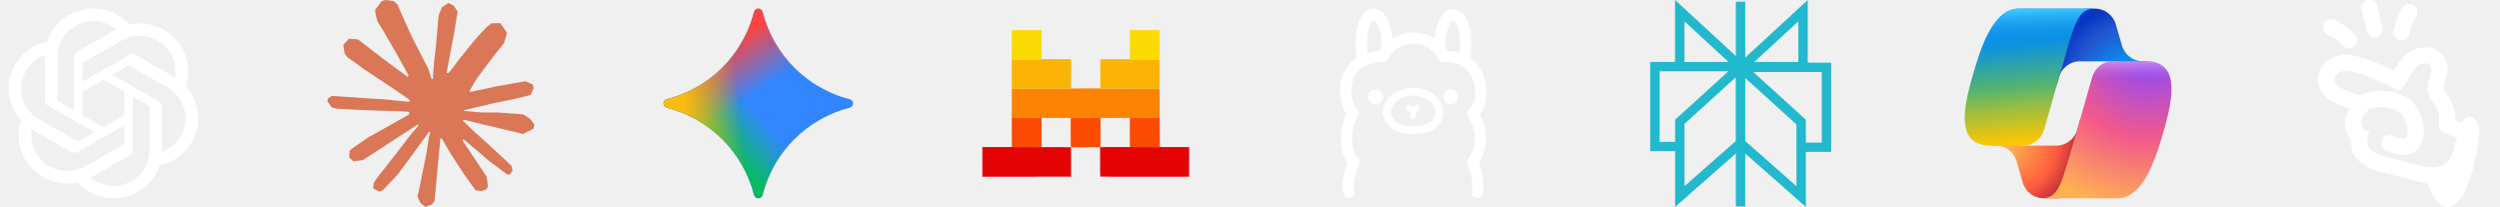
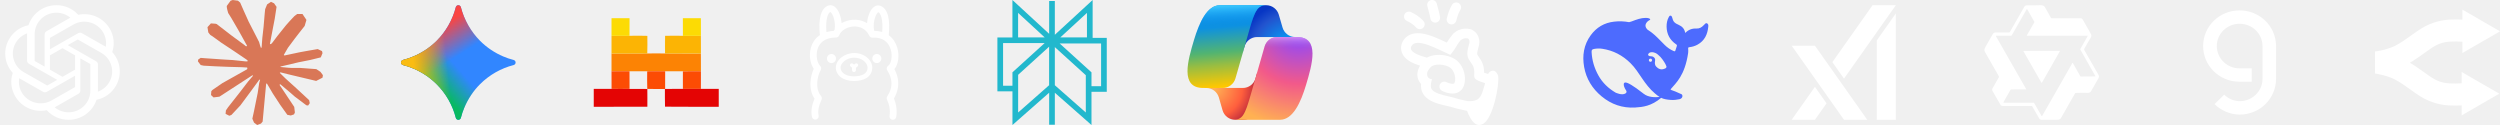
- <svg xmlns="http://www.w3.org/2000/svg" viewBox="0 0 290 24" width="290" height="24" role="img" aria-label="Works with openai, claude, gemini, mistral, ollama, perplexity, copilot, manus">
+ <svg xmlns="http://www.w3.org/2000/svg" viewBox="0 0 480 24" width="480" height="24" role="img" aria-label="Works with openai, claude, gemini, mistral, ollama, perplexity, copilot, manus, deepseek, grok, qwen, groq, openrouter">
  <g transform="translate(0.000 0.000) scale(1)" fill="#FFFFFF" fill-rule="evenodd">
    <path d="M21.55 10.004a5.416 5.416 0 00-.478-4.501c-1.217-2.09-3.662-3.166-6.05-2.66A5.59 5.59 0 0010.831 1C8.39.995 6.224 2.546 5.473 4.838A5.553 5.553 0 001.76 7.496a5.487 5.487 0 00.691 6.5 5.416 5.416 0 00.477 4.502c1.217 2.09 3.662 3.165 6.05 2.66A5.586 5.586 0 0013.168 23c2.443.006 4.61-1.546 5.361-3.84a5.553 5.553 0 003.715-2.66 5.488 5.488 0 00-.693-6.497v.001zm-8.381 11.558a4.199 4.199 0 01-2.675-.954c.034-.018.093-.05.132-.074l4.44-2.53a.71.71 0 00.364-.623v-6.176l1.877 1.069c.02.01.033.029.036.05v5.115c-.003 2.274-1.87 4.118-4.174 4.123zM4.192 17.78a4.059 4.059 0 01-.498-2.763c.032.02.09.055.131.078l4.44 2.53c.225.13.504.13.73 0l5.42-3.088v2.138a.068.068 0 01-.027.057L9.9 19.288c-1.999 1.136-4.552.46-5.707-1.51h-.001zM3.023 8.216A4.15 4.15 0 015.198 6.41l-.002.151v5.06a.711.711 0 00.364.624l5.42 3.087-1.876 1.07a.067.067 0 01-.063.005l-4.489-2.559c-1.995-1.14-2.679-3.658-1.53-5.63h.001zm15.417 3.54l-5.42-3.088L14.896 7.6a.067.067 0 01.063-.006l4.489 2.557c1.998 1.14 2.683 3.662 1.529 5.633a4.163 4.163 0 01-2.174 1.807V12.38a.71.71 0 00-.363-.623zm1.867-2.773a6.04 6.04 0 00-.132-.078l-4.44-2.53a.731.731 0 00-.729 0l-5.42 3.088V7.325a.068.068 0 01.027-.057L14.1 4.713c2-1.137 4.555-.46 5.707 1.513.487.833.664 1.809.499 2.757h.001zm-11.741 3.81l-1.877-1.068a.065.065 0 01-.036-.051V6.559c.001-2.277 1.873-4.122 4.181-4.12.976 0 1.92.338 2.671.954-.034.018-.092.05-.131.073l-4.44 2.53a.71.71 0 00-.365.623l-.003 6.173v.002zm1.02-2.168L12 9.25l2.414 1.375v2.75L12 14.75l-2.415-1.375v-2.75z" />
  </g>
  <g transform="translate(38.000 0.000) scale(1)">
    <path d="M4.709 15.955l4.72-2.647.08-.23-.08-.128H9.2l-.79-.048-2.698-.073-2.339-.097-2.266-.122-.571-.121L0 11.784l.055-.352.48-.321.686.06 1.52.103 2.278.158 1.652.097 2.449.255h.389l.055-.157-.134-.098-.103-.097-2.358-1.596-2.552-1.688-1.336-.972-.724-.491-.364-.462-.158-1.008.656-.722.881.06.225.061.893.686 1.908 1.476 2.491 1.833.365.304.145-.103.019-.073-.164-.274-1.355-2.446-1.446-2.49-.644-1.032-.17-.619a2.97 2.97 0 01-.104-.729L6.283.134 6.696 0l.996.134.42.364.62 1.414 1.002 2.229 1.555 3.03.456.898.243.832.091.255h.158V9.01l.128-1.706.237-2.095.23-2.695.08-.76.376-.91.747-.492.584.28.48.685-.067.444-.286 1.851-.559 2.903-.364 1.942h.212l.243-.242.985-1.306 1.652-2.064.73-.82.85-.904.547-.431h1.033l.76 1.129-.34 1.166-1.064 1.347-.881 1.142-1.264 1.7-.79 1.36.073.11.188-.02 2.856-.606 1.543-.28 1.841-.315.833.388.091.395-.328.807-1.969.486-2.309.462-3.439.813-.042.03.049.061 1.549.146.662.036h1.622l3.02.225.79.522.474.638-.079.485-1.215.62-1.64-.389-3.829-.91-1.312-.329h-.182v.11l1.093 1.068 2.006 1.81 2.509 2.33.127.578-.322.455-.34-.049-2.205-1.657-.851-.747-1.926-1.62h-.128v.17l.444.649 2.345 3.521.122 1.08-.17.353-.608.213-.668-.122-1.374-1.925-1.415-2.167-1.143-1.943-.14.08-.674 7.254-.316.37-.729.28-.607-.461-.322-.747.322-1.476.389-1.924.315-1.53.286-1.9.17-.632-.012-.042-.14.018-1.434 1.967-2.18 2.945-1.726 1.845-.414.164-.717-.37.067-.662.401-.589 2.388-3.036 1.44-1.882.93-1.086-.006-.158h-.055L4.132 18.56l-1.13.146-.487-.456.061-.746.231-.243 1.908-1.312-.006.006z" fill="#D97757" fill-rule="nonzero" />
  </g>
  <g transform="translate(76.000 0.000) scale(1)">
    <path d="M20.616 10.835a14.147 14.147 0 01-4.45-3.001 14.111 14.111 0 01-3.678-6.452.503.503 0 00-.975 0 14.134 14.134 0 01-3.679 6.452 14.155 14.155 0 01-4.45 3.001c-.65.28-1.318.505-2.002.678a.502.502 0 000 .975c.684.172 1.35.397 2.002.677a14.147 14.147 0 014.45 3.001 14.112 14.112 0 013.679 6.453.502.502 0 00.975 0c.172-.685.397-1.351.677-2.003a14.145 14.145 0 013.001-4.45 14.113 14.113 0 016.453-3.678.503.503 0 000-.975 13.245 13.245 0 01-2.003-.678z" fill="#3186FF" />
    <path d="M20.616 10.835a14.147 14.147 0 01-4.45-3.001 14.111 14.111 0 01-3.678-6.452.503.503 0 00-.975 0 14.134 14.134 0 01-3.679 6.452 14.155 14.155 0 01-4.45 3.001c-.65.28-1.318.505-2.002.678a.502.502 0 000 .975c.684.172 1.35.397 2.002.677a14.147 14.147 0 014.45 3.001 14.112 14.112 0 013.679 6.453.502.502 0 00.975 0c.172-.685.397-1.351.677-2.003a14.145 14.145 0 013.001-4.45 14.113 14.113 0 016.453-3.678.503.503 0 000-.975 13.245 13.245 0 01-2.003-.678z" fill="url(#gemini-lobe-icons-gemini-fill-0)" />
    <path d="M20.616 10.835a14.147 14.147 0 01-4.45-3.001 14.111 14.111 0 01-3.678-6.452.503.503 0 00-.975 0 14.134 14.134 0 01-3.679 6.452 14.155 14.155 0 01-4.45 3.001c-.65.28-1.318.505-2.002.678a.502.502 0 000 .975c.684.172 1.35.397 2.002.677a14.147 14.147 0 014.45 3.001 14.112 14.112 0 013.679 6.453.502.502 0 00.975 0c.172-.685.397-1.351.677-2.003a14.145 14.145 0 013.001-4.45 14.113 14.113 0 016.453-3.678.503.503 0 000-.975 13.245 13.245 0 01-2.003-.678z" fill="url(#gemini-lobe-icons-gemini-fill-1)" />
    <path d="M20.616 10.835a14.147 14.147 0 01-4.45-3.001 14.111 14.111 0 01-3.678-6.452.503.503 0 00-.975 0 14.134 14.134 0 01-3.679 6.452 14.155 14.155 0 01-4.45 3.001c-.65.28-1.318.505-2.002.678a.502.502 0 000 .975c.684.172 1.35.397 2.002.677a14.147 14.147 0 014.45 3.001 14.112 14.112 0 013.679 6.453.502.502 0 00.975 0c.172-.685.397-1.351.677-2.003a14.145 14.145 0 013.001-4.45 14.113 14.113 0 016.453-3.678.503.503 0 000-.975 13.245 13.245 0 01-2.003-.678z" fill="url(#gemini-lobe-icons-gemini-fill-2)" />
    <defs>
      <linearGradient gradientUnits="userSpaceOnUse" id="gemini-lobe-icons-gemini-fill-0" x1="7" x2="11" y1="15.5" y2="12">
        <stop stop-color="#08B962" />
        <stop offset="1" stop-color="#08B962" stop-opacity="0" />
      </linearGradient>
      <linearGradient gradientUnits="userSpaceOnUse" id="gemini-lobe-icons-gemini-fill-1" x1="8" x2="11.5" y1="5.5" y2="11">
        <stop stop-color="#F94543" />
        <stop offset="1" stop-color="#F94543" stop-opacity="0" />
      </linearGradient>
      <linearGradient gradientUnits="userSpaceOnUse" id="gemini-lobe-icons-gemini-fill-2" x1="3.5" x2="17.5" y1="13.5" y2="12">
        <stop stop-color="#FABC12" />
        <stop offset=".46" stop-color="#FABC12" stop-opacity="0" />
      </linearGradient>
    </defs>
  </g>
  <g transform="translate(114.000 3.497) scale(0.06038)">
    <defs id="mistral-ai-defs1" />
    <g id="mistral-ai-svgg">
      <path id="mistral-ai-path0" d="M340.814 84.181 C 340.814 99.640,340.848 105.964,340.890 98.234 C 340.932 90.505,340.932 77.857,340.890 70.127 C 340.848 62.398,340.814 68.722,340.814 84.181 M170.339 112.147 C 170.069 112.321,149.330 112.422,113.206 112.425 L 56.497 112.429 56.497 140.494 L 56.497 168.558 106.285 168.691 C 157.316 168.827,261.045 168.838,312.147 168.714 L 340.819 168.644 340.746 140.537 L 340.673 112.429 283.771 112.429 C 246.141 112.429,226.810 112.334,226.695 112.147 C 226.459 111.765,170.929 111.765,170.339 112.147 " stroke="none" fill="#fc8304" fill-rule="evenodd" />
      <path id="mistral-ai-path1" d="M340.814 140.395 C 340.814 155.855,340.848 162.179,340.890 154.449 C 340.932 146.720,340.932 134.071,340.890 126.342 C 340.848 118.612,340.814 124.936,340.814 140.395 M56.566 196.679 L 56.638 224.718 84.605 224.795 C 99.986 224.838,112.857 224.803,113.208 224.719 L 113.845 224.565 113.773 196.675 L 113.701 168.785 85.097 168.713 L 56.494 168.641 56.566 196.679 M169.962 168.832 C 169.555 169.240,169.748 224.485,170.158 224.826 C 170.438 225.058,178.144 225.125,198.759 225.072 L 226.977 225.000 227.049 196.822 L 227.121 168.644 198.636 168.644 C 182.969 168.644,170.066 168.729,169.962 168.832 M283.464 168.997 C 283.389 169.191,283.362 181.808,283.402 197.034 L 283.475 224.718 312.006 224.718 L 340.537 224.718 340.678 196.681 L 340.819 168.644 312.209 168.644 C 289.580 168.644,283.570 168.718,283.464 168.997 " stroke="none" fill="#fc4c04" fill-rule="evenodd" />
      <path id="mistral-ai-path2" d="M340.814 27.966 C 340.814 43.425,340.848 49.749,340.890 42.020 C 340.932 34.290,340.932 21.642,340.890 13.912 C 340.848 6.183,340.814 12.507,340.814 27.966 M113.702 55.930 C 113.586 56.118,103.890 56.215,85.012 56.215 L 56.497 56.215 56.497 84.322 L 56.497 112.429 113.112 112.429 C 144.251 112.429,169.929 112.352,170.175 112.258 C 170.630 112.083,170.900 57.271,170.452 56.102 C 170.246 55.566,114.032 55.396,113.702 55.930 M226.869 56.033 C 226.637 56.314,226.570 63.946,226.623 84.353 L 226.695 112.288 283.757 112.359 L 340.819 112.431 340.746 84.323 L 340.673 56.215 312.161 56.215 C 293.458 56.215,283.589 56.118,283.475 55.932 C 283.178 55.452,227.269 55.552,226.869 56.033 " stroke="none" fill="#fcb404" fill-rule="evenodd" />
      <path id="mistral-ai-path3" d="M56.497 28.109 L 56.497 56.217 85.099 56.145 L 113.701 56.073 113.773 28.037 L 113.845 0.000 85.171 0.000 L 56.497 0.000 56.497 28.109 M283.403 28.037 L 283.475 56.073 312.147 56.145 L 340.819 56.217 340.746 28.109 L 340.673 0.000 312.002 -0.000 L 283.331 -0.000 283.403 28.037 M226.407 84.181 C 226.407 99.484,226.441 105.745,226.483 98.093 C 226.525 90.441,226.525 77.920,226.483 70.268 C 226.441 62.617,226.407 68.877,226.407 84.181 " stroke="none" fill="#fcdb04" fill-rule="evenodd" />
      <path id="mistral-ai-path4" d="M340.677 196.751 L 340.537 224.718 284.084 224.613 C 238.408 224.529,227.501 224.578,226.951 224.873 L 226.271 225.237 226.271 253.099 C 226.271 274.392,226.351 281.040,226.610 281.299 C 226.872 281.562,246.271 281.638,312.203 281.638 L 397.458 281.638 397.458 253.107 L 397.458 224.576 369.210 224.576 L 340.963 224.576 340.891 196.681 L 340.818 168.785 340.677 196.751 M0.000 253.155 L 0.000 281.639 85.240 281.568 L 170.480 281.497 170.552 253.420 C 170.599 235.209,170.526 225.225,170.345 225.007 C 170.129 224.748,150.516 224.670,85.033 224.670 L 0.000 224.670 0.000 253.155 " stroke="none" fill="#e40404" fill-rule="evenodd" />
    </g>
  </g>
  <g transform="translate(152.000 0.000) scale(1)" fill="#FFFFFF" fill-rule="evenodd">
    <path d="M7.905 1.09c.216.085.411.225.588.41.295.306.544.744.734 1.263.191.522.315 1.1.362 1.68a5.054 5.054 0 012.049-.636l.051-.004c.87-.07 1.73.087 2.48.474.101.053.2.11.297.17.05-.569.172-1.134.36-1.644.19-.52.439-.957.733-1.264a1.67 1.67 0 01.589-.41c.257-.1.53-.118.796-.042.401.114.745.368 1.016.737.248.337.434.769.561 1.287.23.934.27 2.163.115 3.645l.053.04.026.019c.757.576 1.284 1.397 1.563 2.35.435 1.487.216 3.155-.534 4.088l-.018.021.002.003c.417.762.67 1.567.724 2.4l.002.03c.064 1.065-.2 2.137-.814 3.19l-.007.01.01.024c.472 1.157.62 2.322.438 3.486l-.006.039a.651.651 0 01-.747.536.648.648 0 01-.54-.742c.167-1.033.01-2.069-.48-3.123a.643.643 0 01.04-.617l.004-.006c.604-.924.854-1.83.8-2.72-.046-.779-.325-1.544-.8-2.273a.644.644 0 01.18-.886l.009-.006c.243-.159.467-.565.58-1.12a4.229 4.229 0 00-.095-1.974c-.205-.7-.58-1.284-1.105-1.683-.595-.454-1.383-.673-2.38-.61a.653.653 0 01-.632-.371c-.314-.665-.772-1.141-1.343-1.436a3.288 3.288 0 00-1.772-.332c-1.245.099-2.343.801-2.67 1.686a.652.652 0 01-.61.425c-1.067.002-1.893.252-2.497.703-.522.39-.878.935-1.066 1.588a4.07 4.07 0 00-.068 1.886c.112.558.331 1.02.582 1.269l.008.007c.212.207.257.53.109.785-.36.622-.629 1.549-.673 2.44-.05 1.018.186 1.902.719 2.536l.016.019a.643.643 0 01.095.69c-.576 1.236-.753 2.252-.562 3.052a.652.652 0 01-1.269.298c-.243-1.018-.078-2.184.473-3.498l.014-.035-.008-.012a4.339 4.339 0 01-.598-1.309l-.005-.019a5.764 5.764 0 01-.177-1.785c.044-.91.278-1.842.622-2.59l.012-.026-.002-.002c-.293-.418-.51-.953-.63-1.545l-.005-.024a5.352 5.352 0 01.093-2.49c.262-.915.777-1.701 1.536-2.269.06-.045.123-.09.186-.132-.159-1.493-.119-2.73.112-3.67.127-.518.314-.95.562-1.287.27-.368.614-.622 1.015-.737.266-.076.54-.059.797.042zm4.116 9.09c.936 0 1.8.313 2.446.855.63.527 1.005 1.235 1.005 1.94 0 .888-.406 1.58-1.133 2.022-.62.375-1.451.557-2.403.557-1.009 0-1.871-.259-2.493-.734-.617-.47-.963-1.13-.963-1.845 0-.707.398-1.417 1.056-1.946.668-.537 1.55-.849 2.485-.849zm0 .896a3.07 3.07 0 00-1.916.65c-.461.37-.722.835-.722 1.25 0 .428.21.829.61 1.134.455.347 1.124.548 1.943.548.799 0 1.473-.147 1.932-.426.463-.28.7-.686.7-1.257 0-.423-.246-.89-.683-1.256-.484-.405-1.14-.643-1.864-.643zm.662 1.21l.004.004c.12.151.095.37-.056.49l-.292.23v.446a.375.375 0 01-.376.373.375.375 0 01-.376-.373v-.46l-.271-.218a.347.347 0 01-.052-.49.353.353 0 01.494-.051l.215.172.22-.174a.353.353 0 01.49.051zm-5.04-1.919c.478 0 .867.39.867.871a.87.87 0 01-.868.871.87.87 0 01-.867-.87.87.87 0 01.867-.872zm8.706 0c.48 0 .868.39.868.871a.87.87 0 01-.868.871.87.87 0 01-.867-.87.87.87 0 01.867-.872zM7.44 2.3l-.003.002a.659.659 0 00-.285.238l-.005.006c-.138.189-.258.467-.348.832-.17.692-.216 1.631-.124 2.782.43-.128.899-.208 1.404-.237l.01-.001.019-.034c.046-.082.095-.161.148-.239.123-.771.022-1.692-.253-2.444-.134-.364-.297-.65-.453-.813a.628.628 0 00-.107-.09L7.44 2.3zm9.174.04l-.002.001a.628.628 0 00-.107.09c-.156.163-.32.45-.453.814-.29.794-.387 1.776-.23 2.572l.058.097.008.014h.03a5.184 5.184 0 011.466.212c.086-1.124.038-2.043-.128-2.722-.09-.365-.21-.643-.349-.832l-.004-.006a.659.659 0 00-.285-.239h-.004z" />
  </g>
  <g transform="translate(190.000 0.000) scale(1)">
    <path d="M19.785 0v7.272H22.5V17.62h-2.935V24l-7.037-6.194v6.145h-1.091v-6.152L4.392 24v-6.465H1.5V7.188h2.884V0l7.053 6.494V.19h1.09v6.49L19.786 0zm-7.257 9.044v7.319l5.946 5.234V14.44l-5.946-5.397zm-1.099-.08l-5.946 5.398v7.235l5.946-5.234V8.965zm8.136 7.58h1.844V8.349H13.46l6.105 5.54v2.655zm-8.982-8.28H2.59v8.195h1.8v-2.576l6.192-5.62zM5.475 2.476v4.71h5.115l-5.115-4.71zm13.219 0l-5.115 4.71h5.115v-4.71z" fill="#22B8CD" fill-rule="nonzero" />
  </g>
  <g transform="translate(228.000 0.000) scale(1)">
    <path d="M17.533 1.829A2.528 2.528 0 0015.11 0h-.737a2.531 2.531 0 00-2.484 2.087l-1.263 6.937.314-1.08a2.528 2.528 0 012.424-1.833h4.284l1.797.706 1.731-.706h-.505a2.528 2.528 0 01-2.423-1.829l-.715-2.453z" fill="url(#copilot-lobe-icons-copilot-fill-0)" transform="translate(0 1)" />
    <path d="M6.726 20.16A2.528 2.528 0 009.152 22h1.566c1.37 0 2.49-1.1 2.525-2.48l.17-6.69-.357 1.228a2.528 2.528 0 01-2.423 1.83h-4.32l-1.54-.842-1.667.843h.497c1.124 0 2.113.75 2.426 1.84l.697 2.432z" fill="url(#copilot-lobe-icons-copilot-fill-1)" transform="translate(0 1)" />
    <path d="M15 0H6.252c-2.5 0-4 3.331-5 6.662-1.184 3.947-2.734 9.225 1.75 9.225H6.78c1.13 0 2.12-.753 2.43-1.847.657-2.317 1.809-6.359 2.713-9.436.46-1.563.842-2.906 1.43-3.742A1.97 1.97 0 0115 0" fill="url(#copilot-lobe-icons-copilot-fill-2)" transform="translate(0 1)" />
    <path d="M15 0H6.252c-2.5 0-4 3.331-5 6.662-1.184 3.947-2.734 9.225 1.75 9.225H6.78c1.13 0 2.12-.753 2.43-1.847.657-2.317 1.809-6.359 2.713-9.436.46-1.563.842-2.906 1.43-3.742A1.97 1.97 0 0115 0" fill="url(#copilot-lobe-icons-copilot-fill-3)" transform="translate(0 1)" />
    <path d="M9 22h8.749c2.5 0 4-3.332 5-6.663 1.184-3.948 2.734-9.227-1.75-9.227H17.22c-1.129 0-2.12.754-2.43 1.848a1149.2 1149.2 0 01-2.713 9.437c-.46 1.564-.842 2.907-1.43 3.743A1.97 1.97 0 019 22" fill="url(#copilot-lobe-icons-copilot-fill-4)" transform="translate(0 1)" />
    <path d="M9 22h8.749c2.5 0 4-3.332 5-6.663 1.184-3.948 2.734-9.227-1.75-9.227H17.22c-1.129 0-2.12.754-2.43 1.848a1149.2 1149.2 0 01-2.713 9.437c-.46 1.564-.842 2.907-1.43 3.743A1.97 1.97 0 019 22" fill="url(#copilot-lobe-icons-copilot-fill-5)" transform="translate(0 1)" />
    <defs>
      <radialGradient cx="85.44%" cy="100.653%" fx="85.44%" fy="100.653%" gradientTransform="scale(-.8553 -1) rotate(50.927 2.041 -1.946)" id="copilot-lobe-icons-copilot-fill-0" r="105.116%">
        <stop offset="9.6%" stop-color="#00AEFF" />
        <stop offset="77.3%" stop-color="#2253CE" />
        <stop offset="100%" stop-color="#0736C4" />
      </radialGradient>
      <radialGradient cx="18.143%" cy="32.928%" fx="18.143%" fy="32.928%" gradientTransform="scale(.8897 1) rotate(52.069 .193 .352)" id="copilot-lobe-icons-copilot-fill-1" r="95.612%">
        <stop offset="0%" stop-color="#FFB657" />
        <stop offset="63.4%" stop-color="#FF5F3D" />
        <stop offset="92.3%" stop-color="#C02B3C" />
      </radialGradient>
      <radialGradient cx="82.987%" cy="-9.792%" fx="82.987%" fy="-9.792%" gradientTransform="scale(-1 -.9441) rotate(-70.872 .142 1.17)" id="copilot-lobe-icons-copilot-fill-4" r="140.622%">
        <stop offset="6.6%" stop-color="#8C48FF" />
        <stop offset="50%" stop-color="#F2598A" />
        <stop offset="89.6%" stop-color="#FFB152" />
      </radialGradient>
      <linearGradient id="copilot-lobe-icons-copilot-fill-2" x1="39.465%" x2="46.884%" y1="12.117%" y2="103.774%">
        <stop offset="15.6%" stop-color="#0D91E1" />
        <stop offset="48.7%" stop-color="#52B471" />
        <stop offset="65.2%" stop-color="#98BD42" />
        <stop offset="93.7%" stop-color="#FFC800" />
      </linearGradient>
      <linearGradient id="copilot-lobe-icons-copilot-fill-3" x1="45.949%" x2="50%" y1="0%" y2="100%">
        <stop offset="0%" stop-color="#3DCBFF" />
        <stop offset="24.7%" stop-color="#0588F7" stop-opacity="0" />
      </linearGradient>
      <linearGradient id="copilot-lobe-icons-copilot-fill-5" x1="83.507%" x2="83.453%" y1="-6.106%" y2="21.131%">
        <stop offset="5.8%" stop-color="#F8ADFA" />
        <stop offset="70.8%" stop-color="#A86EDD" stop-opacity="0" />
      </linearGradient>
    </defs>
  </g>
  <g transform="translate(266.000 0.000) scale(1)" fill="#FFFFFF" fill-rule="evenodd">
    <path d="M8.047 1.163A.936.936 0 119.863.709c.063.256.132.508.2.76l.005.016c.158.58.315 1.16.416 1.771a.936.936 0 11-1.847.305c-.085-.517-.203-.949-.346-1.473v-.002c-.075-.274-.157-.573-.244-.923zM3.67 2.753a.936.936 0 00.428 1.252c.667.327 1.245.65 1.818 1.295a.936.936 0 001.4-1.242C6.5 3.138 5.66 2.687 4.922 2.325a.936.936 0 00-1.252.428z" />
    <path clip-rule="evenodd" d="M15.672 21.284c-.17-.036-.356-.075-.546-.117-.7-.152-1.65-.365-2.097-.513l-.033-.011-.032-.012c-.198-.074-.534-.156-1.09-.283l-.103-.023c-.48-.11-1.07-.244-1.63-.413-.578-.176-1.294-.437-1.903-.862-.638-.446-1.364-1.232-1.404-2.412a5.024 5.024 0 01.009-.51 2.716 2.716 0 01-.65-1.24 2.632 2.632 0 01.03-1.275c.083-.317.21-.594.316-.8.036-.07.073-.14.11-.206-.35-.111-.747-.248-1.133-.412-.503-.215-1.218-.57-1.752-1.141a2.798 2.798 0 01-.71-1.327 2.55 2.55 0 01.226-1.68c.604-1.208 1.757-1.635 2.782-1.672.926-.033 1.912.226 2.795.536.804.282 1.955.807 2.933 1.264.322-.529.747-1.126 1.149-1.608l.08-.095.092-.084a3.43 3.43 0 012.06-.887 3.559 3.559 0 011.059.08l.036.008.023.007h.003l.002.001s.002 0-.477 1.786l.479-1.786.208.058.19.102c.964.516 1.238 1.406 1.31 1.876a2.9 2.9 0 01-.008.903l-.003.018v.005l-1.858-.37 1.857.371-.01.054-.3 1.19c-.058.292-.065.459-.062.547a.286.286 0 00.016.107v.001c.013.03.043.095.154.263.043.066.088.131.144.214l.058.084c.08.118.174.257.274.412.623.97.684 1.902.68 2.499v.026l.238.078.103.032.153.049c.076.024.173.056.267.09.11-.202.407-.636.945-.636.702 0 .99.987.99.987.275 1.838-.98 8.013-2.794 9.164-1.386.88-2.413-.427-3.176-2.437zM8.72 12.868c.118-.119.47-.37 1.136-.445a4.337 4.337 0 012.228.365c.623.276 1.053.908 1.233 1.667.088.371.104.731.066 1.025-.04.31-.128.465-.169.511-.05.058-.228.157-.721.053a3.417 3.417 0 01-.764-.266l-.006-.003a.936.936 0 00-.861 1.662h.001l.003.002.008.004.024.012a4.888 4.888 0 00.34.152c.215.086.52.194.866.267.615.13 1.75.23 2.52-.652.37-.424.548-.98.615-1.501a4.789 4.789 0 00-.1-1.697c-.268-1.128-.976-2.362-2.297-2.948a6.208 6.208 0 00-3.195-.513c-.619.07-1.211.242-1.69.504l-.02-.006h-.004c-1.183-.338-3.536-1.01-2.956-2.17.44-.88 1.643-.807 3.275-.234.663.232 1.584.647 2.453 1.051.27.125.534.25.784.367l.974.454c.693-.832.962-1.29 1.2-1.695.163-.278.312-.53.573-.862l.025-.032a9.902 9.902 0 01.146-.18.895.895 0 01.02-.017c.642-.567 1.389-.36 1.389-.36.427.228.318.806.318.806l-.296 1.178c-.284 1.386.03 1.845.547 2.6.09.133.188.275.29.433.412.643.392 1.26.377 1.765-.01.324-.019.602.09.809.224.425 1.06.69 1.61.862.132.042.247.078.333.11l.059.023c-.078.24-.148.489-.218.737-.313 1.103-.623 2.202-1.55 2.53-.632.225-1.263.214-1.71.156-.786-.17-1.716-.379-2.066-.495-.363-.135-.871-.25-1.424-.377-1.316-.3-2.883-.656-3.331-1.462a.975.975 0 01-.125-.447c-.026-.74.234-1.404.234-1.404s-.403.002-.685-.27a.853.853 0 01-.238-.431c-.03-.13-.042-.28-.025-.44.008 0 .012-.008.012-.028 0-.234.234-.702.702-1.17z" />
    <path d="M14.077.604a.936.936 0 01.315 1.285c-.355.584-.561 1.181-.786 2.081a.936.936 0 11-1.816-.454c.243-.971.504-1.778 1.002-2.598a.936.936 0 011.285-.314z" />
  </g>
+   <g transform="translate(304.000 0.000) scale(1)">
+     <path fill="#4D6BFE" d="M23.748 4.482c-.254-.124-.364.113-.512.234-.051.039-.094.09-.137.136-.372.397-.806.657-1.373.626-.829-.046-1.537.214-2.163.848-.133-.782-.575-1.248-1.247-1.548-.352-.156-.708-.311-.955-.65-.172-.241-.219-.51-.305-.774-.055-.16-.11-.323-.293-.35-.2-.031-.278.136-.356.276-.313.572-.434 1.202-.422 1.84.027 1.436.633 2.58 1.838 3.393.137.093.172.187.129.323-.082.28-.18.552-.266.833-.055.179-.137.217-.329.14a5.526 5.526 0 0 1-1.736-1.18c-.857-.828-1.631-1.742-2.597-2.458a11.365 11.365 0 0 0-.689-.471c-.985-.957.13-1.743.388-1.836.27-.098.093-.432-.779-.428-.872.004-1.67.295-2.687.684a3.055 3.055 0 0 1-.465.137 9.597 9.597 0 0 0-2.883-.102c-1.885.21-3.39 1.102-4.497 2.623C.082 8.606-.231 10.684.152 12.85c.403 2.284 1.569 4.175 3.36 5.653 1.858 1.533 3.997 2.284 6.438 2.14 1.482-.085 3.133-.284 4.994-1.86.47.234.962.327 1.78.397.63.059 1.236-.03 1.705-.128.735-.156.684-.837.419-.961-2.155-1.004-1.682-.595-2.113-.926 1.096-1.296 2.746-2.642 3.392-7.003.05-.347.007-.565 0-.845-.004-.17.035-.237.23-.256a4.173 4.173 0 0 0 1.545-.475c1.396-.763 1.96-2.015 2.093-3.517.02-.23-.004-.467-.247-.588zM11.581 18c-2.089-1.642-3.102-2.183-3.52-2.16-.392.024-.321.471-.235.763.09.288.207.486.371.739.114.167.192.416-.113.603-.673.416-1.842-.14-1.897-.167-1.361-.802-2.5-1.86-3.301-3.307-.774-1.393-1.224-2.887-1.298-4.482-.02-.386.093-.522.477-.592a4.696 4.696 0 0 1 1.529-.039c2.132.312 3.946 1.265 5.468 2.774.868.86 1.525 1.887 2.202 2.891.72 1.066 1.494 2.082 2.48 2.914.348.292.625.514.891.677-.802.09-2.14.11-3.054-.614zm1-6.44a.306.306 0 0 1 .415-.287.302.302 0 0 1 .2.288.306.306 0 0 1-.31.307.303.303 0 0 1-.304-.308zm3.11 1.596c-.2.081-.399.151-.59.16a1.245 1.245 0 0 1-.798-.254c-.274-.23-.47-.358-.552-.758a1.73 1.73 0 0 1 .016-.588c.07-.327-.008-.537-.239-.727-.187-.156-.426-.199-.688-.199a.559.559 0 0 1-.254-.078.253.253 0 0 1-.114-.358c.028-.054.16-.186.192-.21.356-.202.767-.136 1.146.016.352.144.618.408 1.001.782.391.451.462.576.685.914.176.265.336.537.445.848.067.195-.019.354-.25.452z" />
+   </g>
+   <g transform="translate(342.000 0.000) scale(1)" fill="#FFFFFF" fill-rule="evenodd">
+     <path d="M6.469 8.776L16.512 23h-4.464L2.005 8.776H6.47zm-.004 7.9l2.233 3.164L6.467 23H2l4.465-6.324zM22 2.582V23h-3.659V7.764L22 2.582zM22 1l-9.952 14.095-2.233-3.163L17.533 1H22z" />
+   </g>
+   <g transform="translate(380.000 0.000) scale(1)" fill="#FFFFFF" fill-rule="evenodd">
+     <path d="M12.604 1.34c.393.69.784 1.382 1.174 2.075a.18.18 0 00.157.091h5.552c.174 0 .322.11.446.327l1.454 2.57c.19.337.24.478.024.837-.26.43-.513.864-.76 1.3l-.367.658c-.106.196-.223.28-.04.512l2.652 4.637c.172.301.111.494-.043.77-.437.785-.882 1.564-1.335 2.34-.159.272-.352.375-.68.37-.777-.016-1.552-.01-2.327.016a.099.099 0 00-.081.05 575.097 575.097 0 01-2.705 4.74c-.169.293-.38.363-.725.364-.997.003-2.002.004-3.017.002a.537.537 0 01-.465-.271l-1.335-2.323a.09.09 0 00-.083-.049H4.982c-.285.03-.553-.001-.805-.092l-1.603-2.77a.543.543 0 01-.002-.54l1.207-2.12a.198.198 0 000-.197 550.951 550.951 0 01-1.875-3.272l-.79-1.395c-.16-.31-.173-.496.095-.965.465-.813.927-1.625 1.387-2.436.132-.234.304-.334.584-.335a338.3 338.3 0 012.589-.001.124.124 0 00.107-.063l2.806-4.895a.488.488 0 01.422-.246c.524-.001 1.053 0 1.583-.006L11.704 1c.341-.003.724.032.9.34zm-3.432.403a.06.06 0 00-.052.03L6.254 6.788a.157.157 0 01-.135.078H3.253c-.056 0-.07.025-.041.074l5.81 10.156c.025.042.013.062-.034.063l-2.795.015a.218.218 0 00-.2.116l-1.32 2.31c-.044.078-.021.118.068.118l5.716.008c.046 0 .08.02.104.061l1.403 2.454c.046.081.092.082.139 0l5.006-8.76.783-1.382a.055.055 0 01.096 0l1.424 2.53a.122.122 0 00.107.062l2.763-.02a.04.04 0 00.035-.02.041.041 0 000-.04l-2.9-5.086a.108.108 0 010-.113l.293-.507 1.12-1.977c.024-.041.012-.062-.035-.062H9.2c-.059 0-.073-.026-.043-.077l1.434-2.505a.107.107 0 000-.114L9.225 1.774a.06.06 0 00-.053-.031zm6.29 8.02c.046 0 .058.02.034.06l-.832 1.465-2.613 4.585a.056.056 0 01-.05.029.058.058 0 01-.05-.029L8.498 9.841c-.02-.034-.01-.052.028-.054l.216-.012 6.722-.012z" />
+   </g>
+   <g transform="translate(418.000 0.000) scale(1)" fill="#FFFFFF" fill-rule="evenodd">
+     <path d="M12.036 2c-3.853-.035-7 3-7.036 6.781-.035 3.782 3.055 6.872 6.908 6.907h2.42v-2.566h-2.292c-2.407.028-4.38-1.866-4.408-4.23-.029-2.362 1.901-4.298 4.308-4.326h.1c2.407 0 4.358 1.915 4.365 4.278v6.305c0 2.342-1.944 4.25-4.323 4.279a4.375 4.375 0 01-3.033-1.252l-1.851 1.818A7 7 0 0012.029 22h.092c3.803-.056 6.858-3.083 6.879-6.816v-6.5C18.907 4.963 15.817 2 12.036 2z" />
+   </g>
+   <g transform="translate(456.000 0.000) scale(1)" fill="#FFFFFF">
+     <path d="M16.778 1.844v1.919q-.569-.026-1.138-.032-.708-.008-1.415.037c-1.93.126-4.023.728-6.149 2.237-2.911 2.066-2.731 1.95-4.14 2.75-.396.223-1.342.574-2.185.798-.841.225-1.753.333-1.751.333v4.229s.768.108 1.61.333c.842.224 1.789.575 2.185.799 1.41.798 1.228.683 4.14 2.75 2.126 1.509 4.22 2.11 6.148 2.236.88.058 1.716.041 2.555.005v1.918l7.222-4.168-7.222-4.17v2.176c-.86.038-1.611.065-2.278.021-1.364-.09-2.417-.357-3.979-1.465-2.244-1.593-2.866-2.027-3.68-2.508.889-.518 1.449-.906 3.822-2.59 1.56-1.109 2.614-1.377 3.978-1.466.667-.044 1.418-.017 2.278.02v2.176L24 6.014Z" />
+   </g>
</svg>
